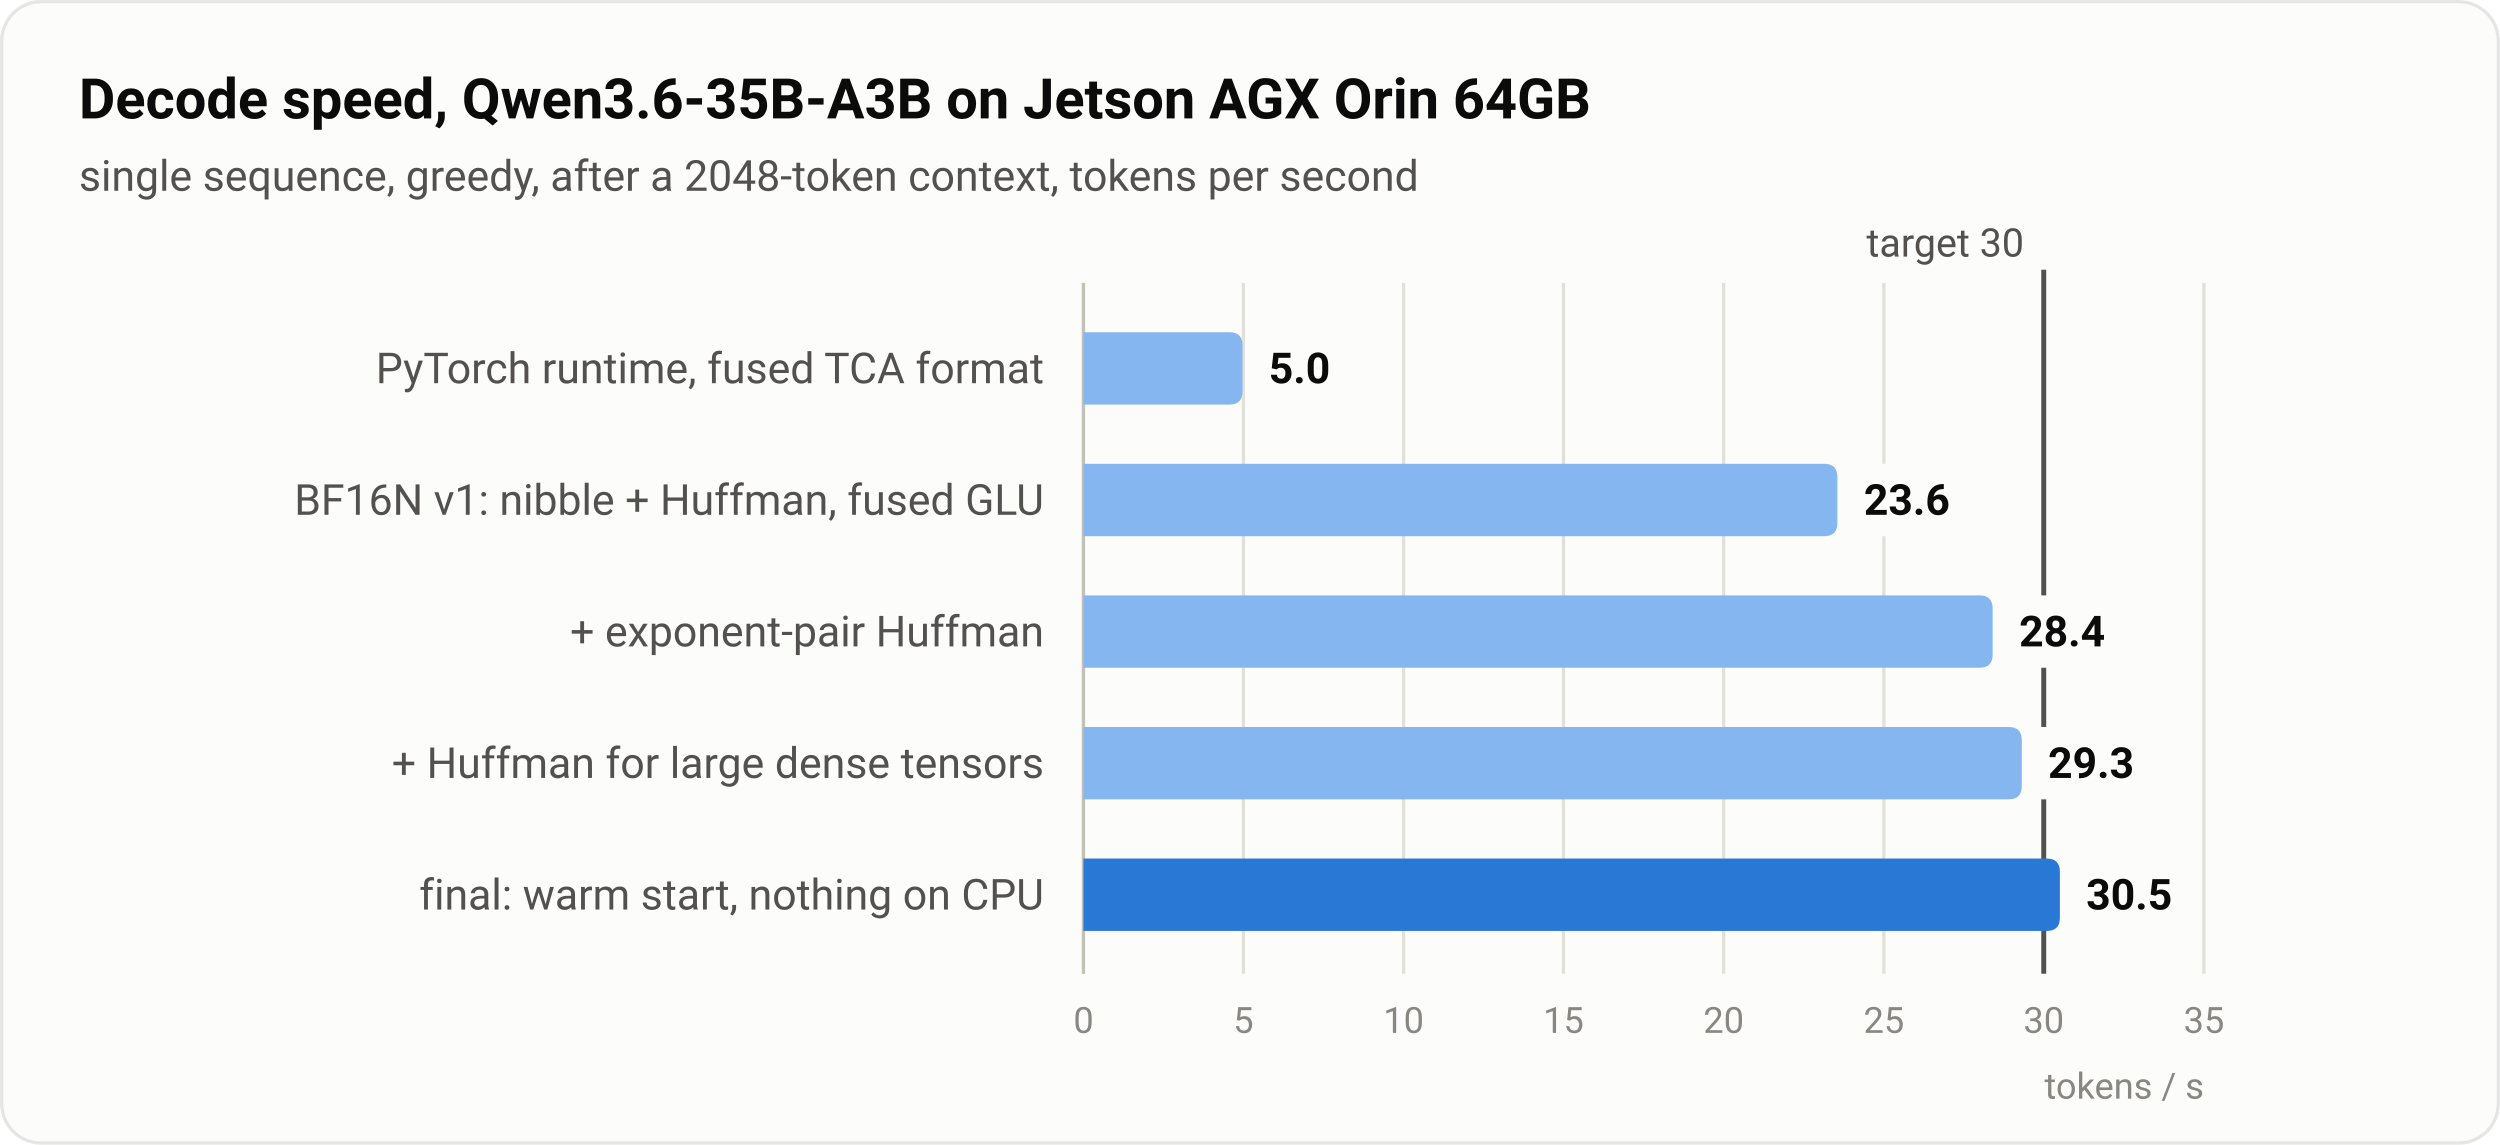
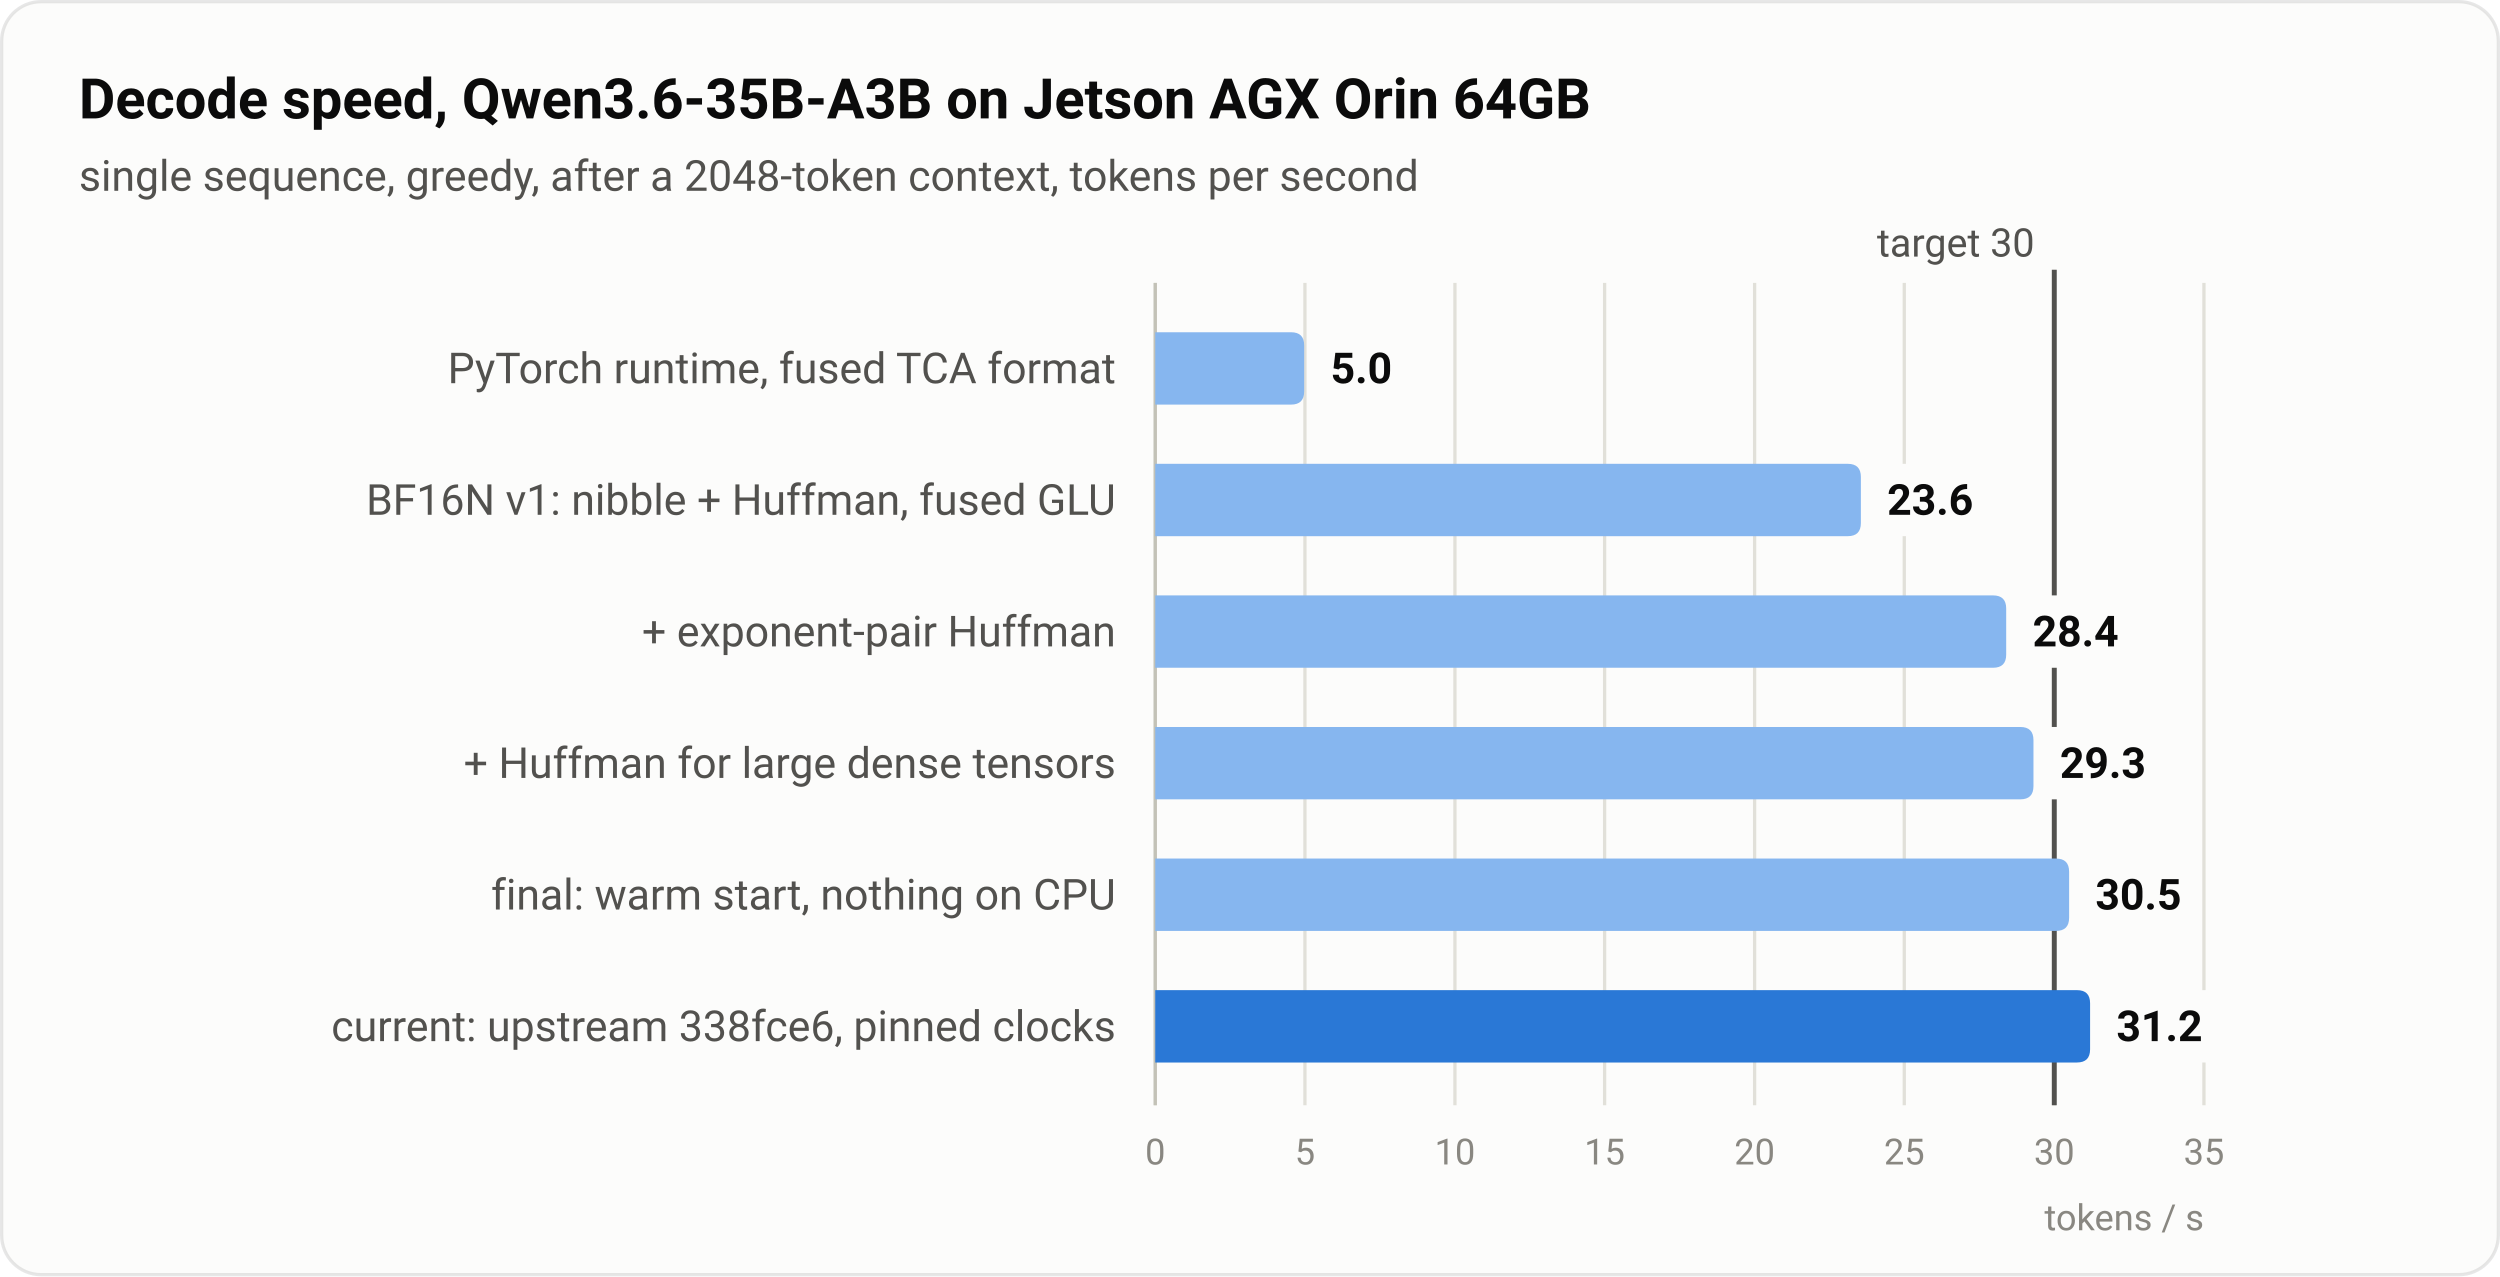
- <svg xmlns="http://www.w3.org/2000/svg" width="760" height="348" viewBox="0 0 760 348" font-family="system-ui, -apple-system, Segoe UI, Roboto, sans-serif" role="img" aria-label="Decode speed, Qwen3.6-35B-A3B on Jetson AGX Orin 64GB">
-   <rect x="0.5" y="0.5" width="759" height="347" rx="12" fill="#fcfcfb" stroke="rgba(11,11,11,0.10)" />
+ <svg xmlns="http://www.w3.org/2000/svg" width="760" height="388" viewBox="0 0 760 388" font-family="system-ui, -apple-system, Segoe UI, Roboto, sans-serif" role="img" aria-label="Decode speed, Qwen3.6-35B-A3B on Jetson AGX Orin 64GB">
+   <rect x="0.5" y="0.5" width="759" height="387" rx="12" fill="#fcfcfb" stroke="rgba(11,11,11,0.10)" />
  <text x="24" y="36" font-size="17" font-weight="600" fill="#0b0b0b">Decode speed, Qwen3.6-35B-A3B on Jetson AGX Orin 64GB</text>
  <text x="24" y="58" font-size="13" fill="#52514e">single sequence, greedy, after a 2048-token context, tokens per second</text>
-   <line x1="329.4" y1="86" x2="329.4" y2="296" stroke="#e1e0d9" stroke-width="1" />
-   <text x="329.4" y="314" font-size="11" fill="#898781" text-anchor="middle">0</text>
-   <line x1="378.0" y1="86" x2="378.0" y2="296" stroke="#e1e0d9" stroke-width="1" />
-   <text x="378.0" y="314" font-size="11" fill="#898781" text-anchor="middle">5</text>
-   <line x1="426.7" y1="86" x2="426.7" y2="296" stroke="#e1e0d9" stroke-width="1" />
-   <text x="426.7" y="314" font-size="11" fill="#898781" text-anchor="middle">10</text>
-   <line x1="475.3" y1="86" x2="475.3" y2="296" stroke="#e1e0d9" stroke-width="1" />
-   <text x="475.3" y="314" font-size="11" fill="#898781" text-anchor="middle">15</text>
-   <line x1="524.0" y1="86" x2="524.0" y2="296" stroke="#e1e0d9" stroke-width="1" />
-   <text x="524.0" y="314" font-size="11" fill="#898781" text-anchor="middle">20</text>
-   <line x1="572.7" y1="86" x2="572.7" y2="296" stroke="#e1e0d9" stroke-width="1" />
-   <text x="572.7" y="314" font-size="11" fill="#898781" text-anchor="middle">25</text>
-   <line x1="621.3" y1="86" x2="621.3" y2="296" stroke="#e1e0d9" stroke-width="1" />
-   <text x="621.3" y="314" font-size="11" fill="#898781" text-anchor="middle">30</text>
-   <line x1="670.0" y1="86" x2="670.0" y2="296" stroke="#e1e0d9" stroke-width="1" />
-   <text x="670.0" y="314" font-size="11" fill="#898781" text-anchor="middle">35</text>
-   <line x1="329.36" y1="86" x2="329.36" y2="296" stroke="#c3c2b7" stroke-width="1" />
-   <text x="670" y="334" font-size="11" fill="#898781" text-anchor="end">tokens / s</text>
-   <line x1="621.3" y1="82" x2="621.3" y2="296" stroke="#52514e" stroke-width="1.5" />
-   <text x="615.3" y="78" font-size="12" fill="#52514e" text-anchor="end">target 30</text>
+   <line x1="351.2" y1="86" x2="351.2" y2="336" stroke="#e1e0d9" stroke-width="1" />
+   <text x="351.2" y="354" font-size="11" fill="#898781" text-anchor="middle">0</text>
+   <line x1="396.7" y1="86" x2="396.7" y2="336" stroke="#e1e0d9" stroke-width="1" />
+   <text x="396.7" y="354" font-size="11" fill="#898781" text-anchor="middle">5</text>
+   <line x1="442.3" y1="86" x2="442.3" y2="336" stroke="#e1e0d9" stroke-width="1" />
+   <text x="442.3" y="354" font-size="11" fill="#898781" text-anchor="middle">10</text>
+   <line x1="487.8" y1="86" x2="487.8" y2="336" stroke="#e1e0d9" stroke-width="1" />
+   <text x="487.8" y="354" font-size="11" fill="#898781" text-anchor="middle">15</text>
+   <line x1="533.4" y1="86" x2="533.4" y2="336" stroke="#e1e0d9" stroke-width="1" />
+   <text x="533.4" y="354" font-size="11" fill="#898781" text-anchor="middle">20</text>
+   <line x1="578.9" y1="86" x2="578.9" y2="336" stroke="#e1e0d9" stroke-width="1" />
+   <text x="578.9" y="354" font-size="11" fill="#898781" text-anchor="middle">25</text>
+   <line x1="624.5" y1="86" x2="624.5" y2="336" stroke="#e1e0d9" stroke-width="1" />
+   <text x="624.5" y="354" font-size="11" fill="#898781" text-anchor="middle">30</text>
+   <line x1="670.0" y1="86" x2="670.0" y2="336" stroke="#e1e0d9" stroke-width="1" />
+   <text x="670.0" y="354" font-size="11" fill="#898781" text-anchor="middle">35</text>
+   <line x1="351.2" y1="86" x2="351.2" y2="336" stroke="#c3c2b7" stroke-width="1" />
+   <text x="670" y="374" font-size="11" fill="#898781" text-anchor="end">tokens / s</text>
+   <line x1="624.5" y1="82" x2="624.5" y2="336" stroke="#52514e" stroke-width="1.5" />
+   <text x="618.5" y="78" font-size="12" fill="#52514e" text-anchor="end">target 30</text>
  <g fill="#86b6ef">
-     <path d="M329.36,101.0 H373.731 Q377.731,101.0 377.731,105.0 V119.0 Q377.731,123.0 373.731,123.0 H329.36 Z" />
+     <path d="M351.2,101.0 H392.47 Q396.47,101.0 396.47,105.0 V119.0 Q396.47,123.0 392.47,123.0 H351.2 Z" />
  </g>
-   <text x="317.36" y="116.5" font-size="13" fill="#52514e" text-anchor="end">PyTorch runtime, fused TCA format</text>
-   <rect x="380.7" y="101.0" width="29.8" height="22" fill="#fcfcfb" />
-   <text x="385.7" y="116.5" font-size="13" font-weight="600" fill="#0b0b0b" stroke="#fcfcfb" stroke-width="5" stroke-linejoin="round" paint-order="stroke">5.0</text>
+   <text x="339.2" y="116.5" font-size="13" fill="#52514e" text-anchor="end">PyTorch runtime, fused TCA format</text>
+   <rect x="399.5" y="101.0" width="29.8" height="22" fill="#fcfcfb" />
+   <text x="404.5" y="116.5" font-size="13" font-weight="600" fill="#0b0b0b" stroke="#fcfcfb" stroke-width="5" stroke-linejoin="round" paint-order="stroke">5.0</text>
  <g fill="#86b6ef">
-     <path d="M329.36,141.0 H554.562 Q558.562,141.0 558.562,145.0 V159.0 Q558.562,163.0 554.562,163.0 H329.36 Z" />
+     <path d="M351.2,141.0 H561.707 Q565.707,141.0 565.707,145.0 V159.0 Q565.707,163.0 561.707,163.0 H351.2 Z" />
  </g>
-   <text x="317.36" y="156.5" font-size="13" fill="#52514e" text-anchor="end">BF16N v1: nibble + Huffman, fused GLU</text>
-   <rect x="561.6" y="141.0" width="37.1" height="22" fill="#fcfcfb" />
-   <text x="566.6" y="156.5" font-size="13" font-weight="600" fill="#0b0b0b" stroke="#fcfcfb" stroke-width="5" stroke-linejoin="round" paint-order="stroke">23.6</text>
+   <text x="339.2" y="156.5" font-size="13" fill="#52514e" text-anchor="end">BF16N v1: nibble + Huffman, fused GLU</text>
+   <rect x="568.7" y="141.0" width="37.1" height="22" fill="#fcfcfb" />
+   <text x="573.7" y="156.5" font-size="13" font-weight="600" fill="#0b0b0b" stroke="#fcfcfb" stroke-width="5" stroke-linejoin="round" paint-order="stroke">23.6</text>
  <g fill="#86b6ef">
-     <path d="M329.36,181.0 H601.765 Q605.765,181.0 605.765,185.0 V199.0 Q605.765,203.0 601.765,203.0 H329.36 Z" />
+     <path d="M351.2,181.0 H605.883 Q609.883,181.0 609.883,185.0 V199.0 Q609.883,203.0 605.883,203.0 H351.2 Z" />
  </g>
-   <text x="317.36" y="196.5" font-size="13" fill="#52514e" text-anchor="end">+ exponent-pair Huffman</text>
-   <rect x="608.8" y="181.0" width="37.1" height="22" fill="#fcfcfb" />
-   <text x="613.8" y="196.5" font-size="13" font-weight="600" fill="#0b0b0b" stroke="#fcfcfb" stroke-width="5" stroke-linejoin="round" paint-order="stroke">28.4</text>
+   <text x="339.2" y="196.5" font-size="13" fill="#52514e" text-anchor="end">+ exponent-pair Huffman</text>
+   <rect x="612.9" y="181.0" width="37.1" height="22" fill="#fcfcfb" />
+   <text x="617.9" y="196.5" font-size="13" font-weight="600" fill="#0b0b0b" stroke="#fcfcfb" stroke-width="5" stroke-linejoin="round" paint-order="stroke">28.4</text>
  <g fill="#86b6ef">
-     <path d="M329.36,221.0 H610.622 Q614.622,221.0 614.622,225.0 V239.0 Q614.622,243.0 610.622,243.0 H329.36 Z" />
+     <path d="M351.2,221.0 H614.172 Q618.172,221.0 618.172,225.0 V239.0 Q618.172,243.0 614.172,243.0 H351.2 Z" />
  </g>
-   <text x="317.36" y="236.5" font-size="13" fill="#52514e" text-anchor="end">+ Huffman for large dense tensors</text>
-   <rect x="617.6" y="221.0" width="37.1" height="22" fill="#fcfcfb" />
-   <text x="622.6" y="236.5" font-size="13" font-weight="600" fill="#0b0b0b" stroke="#fcfcfb" stroke-width="5" stroke-linejoin="round" paint-order="stroke">29.3</text>
+   <text x="339.2" y="236.5" font-size="13" fill="#52514e" text-anchor="end">+ Huffman for large dense tensors</text>
+   <rect x="621.2" y="221.0" width="37.1" height="22" fill="#fcfcfb" />
+   <text x="626.2" y="236.5" font-size="13" font-weight="600" fill="#0b0b0b" stroke="#fcfcfb" stroke-width="5" stroke-linejoin="round" paint-order="stroke">29.3</text>
+   <g fill="#86b6ef">
+     <path d="M351.2,261.0 H625.011 Q629.011,261.0 629.011,265.0 V279.0 Q629.011,283.0 625.011,283.0 H351.2 Z" />
+   </g>
+   <text x="339.2" y="276.5" font-size="13" fill="#52514e" text-anchor="end">final: warm start, nothing on CPU</text>
+   <rect x="632.0" y="261.0" width="37.1" height="22" fill="#fcfcfb" />
+   <text x="637.0" y="276.5" font-size="13" font-weight="600" fill="#0b0b0b" stroke="#fcfcfb" stroke-width="5" stroke-linejoin="round" paint-order="stroke">30.5</text>
  <g fill="#2a78d6">
-     <path d="M329.36,261.0 H622.203 Q626.203,261.0 626.203,265.0 V279.0 Q626.203,283.0 622.203,283.0 H329.36 Z" />
+     <path d="M351.2,301.0 H631.387 Q635.387,301.0 635.387,305.0 V319.0 Q635.387,323.0 631.387,323.0 H351.2 Z" />
  </g>
-   <text x="317.36" y="276.5" font-size="13" fill="#52514e" text-anchor="end">final: warm start, nothing on CPU</text>
-   <rect x="629.2" y="261.0" width="37.1" height="22" fill="#fcfcfb" />
-   <text x="634.2" y="276.5" font-size="13" font-weight="600" fill="#0b0b0b" stroke="#fcfcfb" stroke-width="5" stroke-linejoin="round" paint-order="stroke">30.5</text>
+   <text x="339.2" y="316.5" font-size="13" fill="#52514e" text-anchor="end">current: upstream 338fce6, pinned clocks</text>
+   <rect x="638.4" y="301.0" width="37.1" height="22" fill="#fcfcfb" />
+   <text x="643.4" y="316.5" font-size="13" font-weight="600" fill="#0b0b0b" stroke="#fcfcfb" stroke-width="5" stroke-linejoin="round" paint-order="stroke">31.2</text>
</svg>
